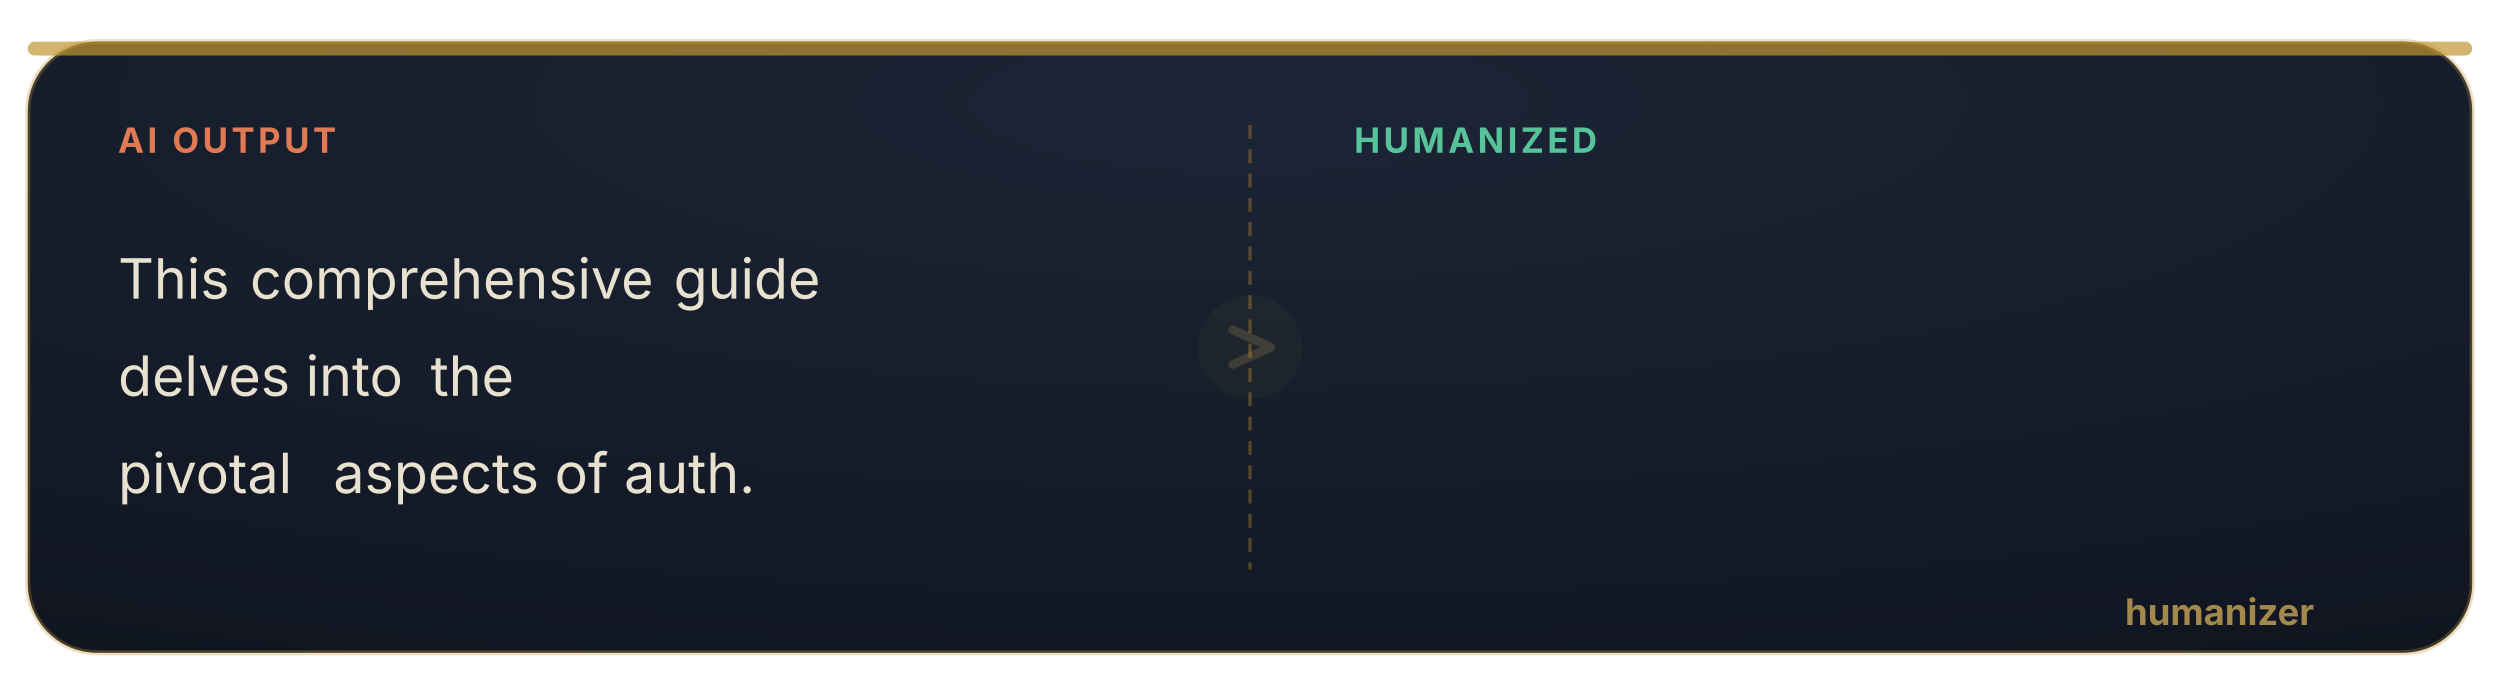
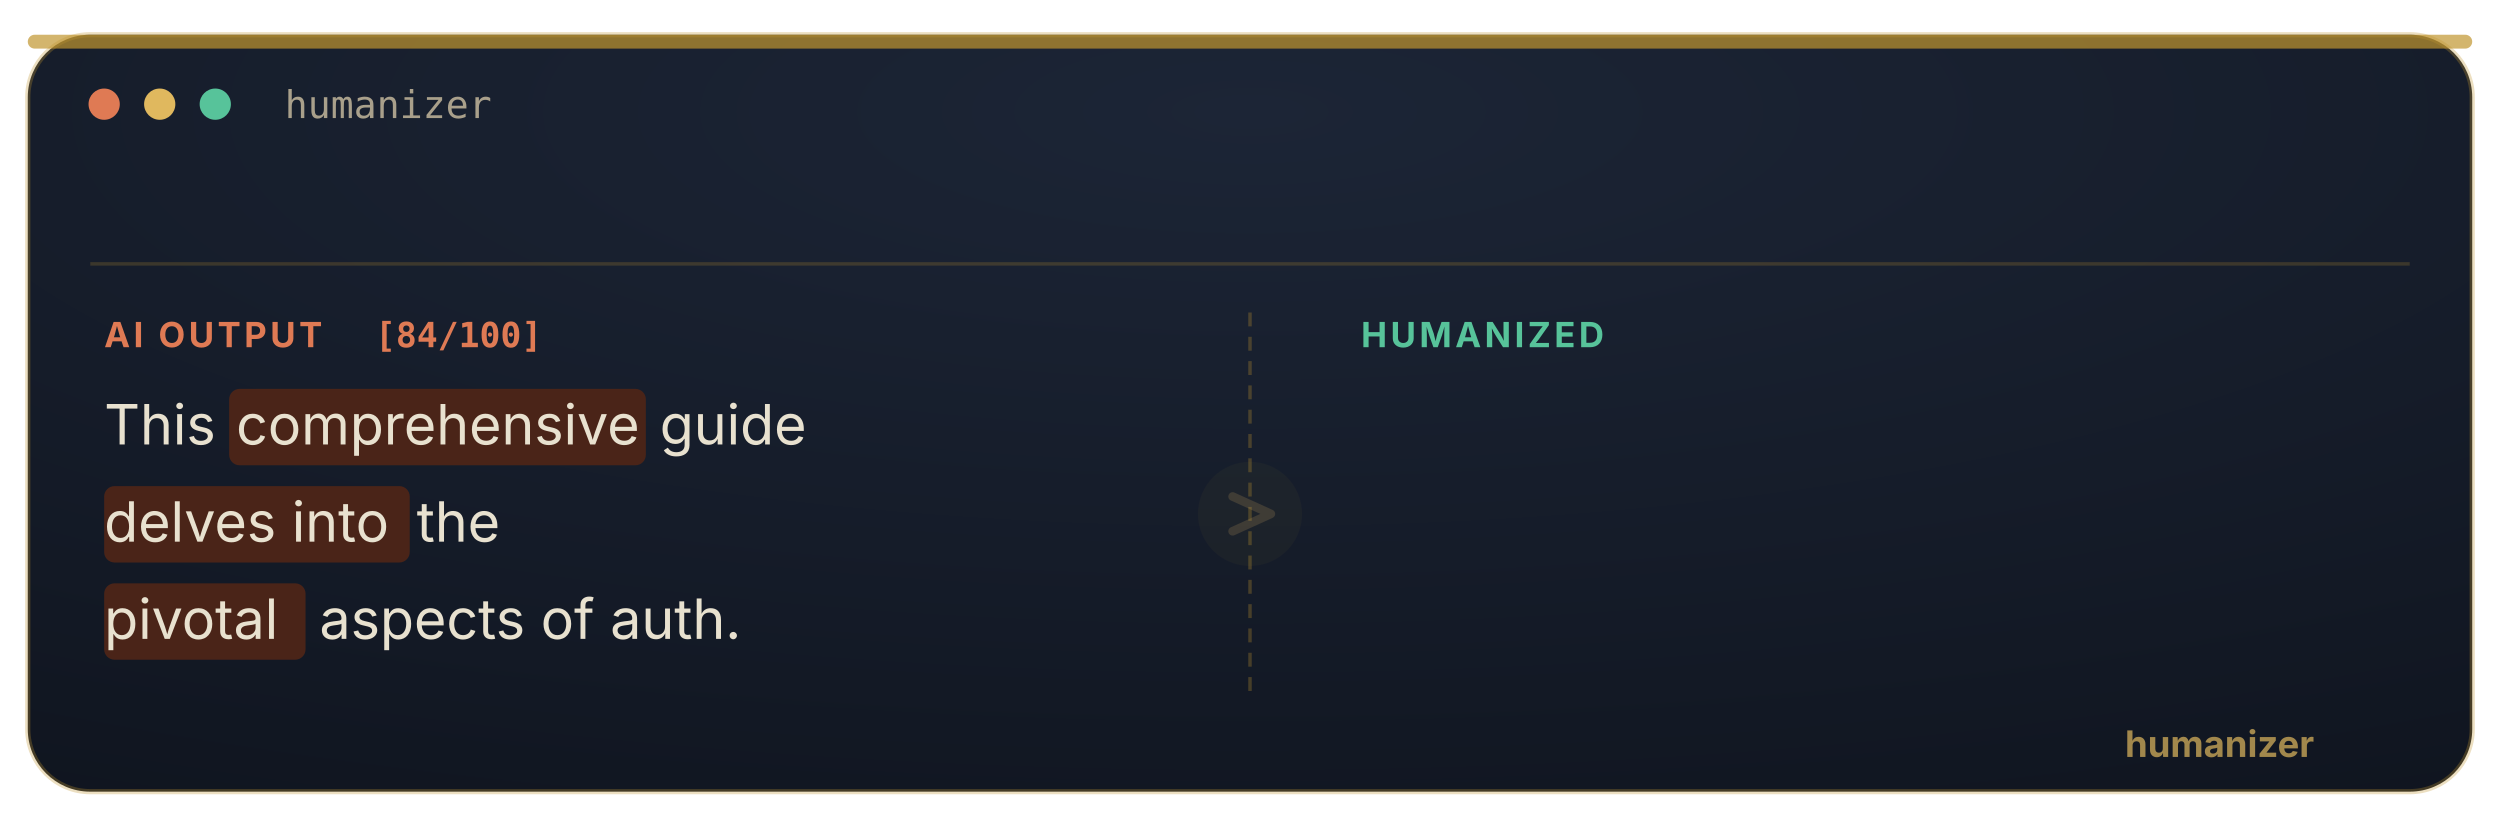
- <svg xmlns="http://www.w3.org/2000/svg" viewBox="0 0 720 200" fill="none" role="img" aria-label="Before and after: three AI tells (comprehensive, delves into, pivotal) are flagged and struck, then replaced by clean human prose.">
+ <svg xmlns="http://www.w3.org/2000/svg" viewBox="0 0 720 236" fill="none" role="img" aria-label="Terminal running /humanizer with --voice technical --score. Three AI tells are flagged and struck, then replaced by clean human prose; the AI-tell score drops from 84 to 12.">
  <defs>
    <radialGradient id="desk" cx="0.5" cy="0.1" r="1.1">
      <stop offset="0" stop-color="#1c2536" />
      <stop offset="1" stop-color="#0f141e" />
    </radialGradient>
-     <clipPath id="revealD">
-       <rect x="384" y="62" width="0" height="90">
-         <animate attributeName="width" values="0;196" dur="0.9s" begin="1.65s" calcMode="spline" keySplines="0.16 1 0.3 1" fill="freeze" />
+     <clipPath id="cmdD">
+       <rect x="26" y="44" width="0" height="20">
+         <animate attributeName="width" values="0;520;520;0" keyTimes="0;0.2;0.92;1" dur="7s" repeatCount="indefinite" calcMode="spline" keySplines="0.3 0 0.4 1;0 0 1 1;0.5 0 0.5 1" />
+       </rect>
+     </clipPath>
+     <clipPath id="humD">
+       <rect x="384" y="104" width="0" height="94">
+         <animate attributeName="width" values="0;0;198;198;0" keyTimes="0;0.5;0.66;0.92;1" dur="7s" repeatCount="indefinite" calcMode="spline" keySplines="0 0 1 1;0.16 1 0.3 1;0 0 1 1;0.5 0 0.5 1" />
      </rect>
    </clipPath>
  </defs>
-   <rect x="8" y="12" width="704" height="176" rx="20" fill="url(#desk)" stroke="#c0952f" stroke-opacity="0.3" stroke-width="1.5" />
-   <rect x="8" y="12" width="704" height="4" rx="2" fill="#c0952f" opacity="0.7" />
-   <text x="34" y="44" font-family="system-ui,-apple-system,sans-serif" font-size="10" font-weight="700" fill="#df7a54" letter-spacing="1">AI OUTPUT</text>
-   <text x="390" y="44" font-family="system-ui,-apple-system,sans-serif" font-size="10" font-weight="700" fill="#57c39a" letter-spacing="1">HUMANIZED</text>
+   <rect x="8" y="10" width="704" height="218" rx="18" fill="url(#desk)" stroke="#c0952f" stroke-opacity="0.3" stroke-width="1.5" />
+   <rect x="8" y="10" width="704" height="4" rx="2" fill="#c0952f" opacity="0.7" />
+   <circle cx="30" cy="30" r="4.5" fill="#df7a54" />
+   <circle cx="46" cy="30" r="4.5" fill="#e0b85e" />
+   <circle cx="62" cy="30" r="4.5" fill="#57c39a" />
+   <text x="82" y="34" font-family="ui-monospace,Menlo,monospace" font-size="11" fill="#a9a08b">humanizer</text>
+   <g clip-path="url(#cmdD)" font-family="ui-monospace,Menlo,monospace" font-size="13">
+     <text x="30" y="59" fill="#57c39a">❯</text>
+     <text x="44" y="59" fill="#e8e1cf">/humanizer</text>
+     <text x="128" y="59" fill="#a9a08b">"This comprehensive guide…"</text>
+     <text x="356" y="59" fill="#e0b85e" font-weight="700">--voice</text>
+     <text x="414" y="59" fill="#e8e1cf">technical</text>
+     <text x="492" y="59" fill="#57c39a" font-weight="700">--score</text>
+   </g>
+   <line x1="26" y1="76" x2="694" y2="76" stroke="#c0952f" stroke-width="1" stroke-opacity="0.22" />
+   <text x="30" y="100" font-family="system-ui,-apple-system,sans-serif" font-size="10" font-weight="700" fill="#df7a54" letter-spacing="1">AI OUTPUT</text>
+   <text x="108" y="100" font-family="ui-monospace,monospace" font-size="10" font-weight="700" fill="#df7a54">[84/100]</text>
+   <text x="392" y="100" font-family="system-ui,-apple-system,sans-serif" font-size="10" font-weight="700" fill="#57c39a" letter-spacing="1">HUMANIZED</text>
+   <g opacity="0">
+     <animate attributeName="opacity" values="0;0;1;1;0" keyTimes="0;0.58;0.66;0.92;1" dur="7s" repeatCount="indefinite" />
+     <text x="474" y="100" font-family="ui-monospace,monospace" font-size="10" font-weight="700" fill="#57c39a">[12/100]</text>
+   </g>
  <g>
-     <animate attributeName="opacity" values="1;0.4" dur="0.5s" begin="1.6s" calcMode="spline" keySplines="0.4 0 0.2 1" fill="freeze" />
-     <g fill="#4a2418" opacity="0">
-       <animate attributeName="opacity" values="0;0.7" dur="0.3s" begin="0.4s" fill="freeze" />
-       <rect x="70" y="70" width="120" height="22" rx="3" />
-       <rect x="32" y="98" width="88" height="22" rx="3" />
-       <rect x="32" y="126" width="58" height="22" rx="3" />
+     <animate attributeName="opacity" values="1;1;0.4;0.4;1" keyTimes="0;0.52;0.6;0.92;1" dur="7s" repeatCount="indefinite" calcMode="spline" keySplines="0 0 1 1;0.4 0 0.2 1;0 0 1 1;0.5 0 0.5 1" />
+     <g fill="#4a2418">
+       <animate attributeName="opacity" values="0;0;0.7;0.7;0" keyTimes="0;0.24;0.3;0.92;1" dur="7s" repeatCount="indefinite" />
+       <rect x="66" y="112" width="120" height="22" rx="3" />
+       <rect x="30" y="140" width="88" height="22" rx="3" />
+       <rect x="30" y="168" width="58" height="22" rx="3" />
    </g>
-     <text x="34" y="86" font-family="system-ui,-apple-system,sans-serif" font-size="16" fill="#e8e1cf">This</text>
-     <text x="72" y="86" font-family="system-ui,-apple-system,sans-serif" font-size="16" fill="#e8e1cf">comprehensive<animate attributeName="fill" values="#e8e1cf;#df7a54" dur="0.3s" begin="0.4s" fill="freeze" />
+     <text x="30" y="128" font-family="system-ui,-apple-system,sans-serif" font-size="16" fill="#e8e1cf">This</text>
+     <text x="68" y="128" font-family="system-ui,-apple-system,sans-serif" font-size="16" fill="#e8e1cf">comprehensive<animate attributeName="fill" values="#e8e1cf;#e8e1cf;#df7a54;#df7a54;#e8e1cf" keyTimes="0;0.24;0.32;0.92;1" dur="7s" repeatCount="indefinite" />
    </text>
-     <text x="194" y="86" font-family="system-ui,-apple-system,sans-serif" font-size="16" fill="#e8e1cf">guide</text>
-     <line x1="72" y1="79" x2="186" y2="79" stroke="#df7a54" stroke-width="2" stroke-dasharray="114" stroke-dashoffset="114">
-       <animate attributeName="stroke-dashoffset" values="114;0" dur="0.35s" begin="0.95s" calcMode="spline" keySplines="0.16 1 0.3 1" fill="freeze" />
+     <text x="190" y="128" font-family="system-ui,-apple-system,sans-serif" font-size="16" fill="#e8e1cf">guide</text>
+     <line x1="68" y1="121" x2="182" y2="121" stroke="#df7a54" stroke-width="2" stroke-dasharray="114" stroke-dashoffset="114">
+       <animate attributeName="stroke-dashoffset" values="114;114;0;0;114" keyTimes="0;0.32;0.44;0.92;1" dur="7s" repeatCount="indefinite" calcMode="spline" keySplines="0 0 1 1;0.16 1 0.3 1;0 0 1 1;0.5 0 0.5 1" />
    </line>
-     <text x="34" y="114" font-family="system-ui,-apple-system,sans-serif" font-size="16" fill="#e8e1cf">delves into<animate attributeName="fill" values="#e8e1cf;#df7a54" dur="0.3s" begin="0.5s" fill="freeze" />
+     <text x="30" y="156" font-family="system-ui,-apple-system,sans-serif" font-size="16" fill="#e8e1cf">delves into<animate attributeName="fill" values="#e8e1cf;#e8e1cf;#df7a54;#df7a54;#e8e1cf" keyTimes="0;0.26;0.34;0.92;1" dur="7s" repeatCount="indefinite" />
    </text>
-     <text x="124" y="114" font-family="system-ui,-apple-system,sans-serif" font-size="16" fill="#e8e1cf">the</text>
-     <line x1="34" y1="107" x2="120" y2="107" stroke="#df7a54" stroke-width="2" stroke-dasharray="86" stroke-dashoffset="86">
-       <animate attributeName="stroke-dashoffset" values="86;0" dur="0.35s" begin="1.05s" calcMode="spline" keySplines="0.16 1 0.3 1" fill="freeze" />
+     <text x="120" y="156" font-family="system-ui,-apple-system,sans-serif" font-size="16" fill="#e8e1cf">the</text>
+     <line x1="30" y1="149" x2="116" y2="149" stroke="#df7a54" stroke-width="2" stroke-dasharray="86" stroke-dashoffset="86">
+       <animate attributeName="stroke-dashoffset" values="86;86;0;0;86" keyTimes="0;0.34;0.46;0.92;1" dur="7s" repeatCount="indefinite" calcMode="spline" keySplines="0 0 1 1;0.16 1 0.3 1;0 0 1 1;0.5 0 0.5 1" />
    </line>
-     <text x="34" y="142" font-family="system-ui,-apple-system,sans-serif" font-size="16" fill="#e8e1cf">pivotal<animate attributeName="fill" values="#e8e1cf;#df7a54" dur="0.3s" begin="0.6s" fill="freeze" />
+     <text x="30" y="184" font-family="system-ui,-apple-system,sans-serif" font-size="16" fill="#e8e1cf">pivotal<animate attributeName="fill" values="#e8e1cf;#e8e1cf;#df7a54;#df7a54;#e8e1cf" keyTimes="0;0.28;0.36;0.92;1" dur="7s" repeatCount="indefinite" />
    </text>
-     <text x="96" y="142" font-family="system-ui,-apple-system,sans-serif" font-size="16" fill="#e8e1cf">aspects of auth.</text>
-     <line x1="34" y1="135" x2="92" y2="135" stroke="#df7a54" stroke-width="2" stroke-dasharray="58" stroke-dashoffset="58">
-       <animate attributeName="stroke-dashoffset" values="58;0" dur="0.35s" begin="1.15s" calcMode="spline" keySplines="0.16 1 0.3 1" fill="freeze" />
+     <text x="92" y="184" font-family="system-ui,-apple-system,sans-serif" font-size="16" fill="#e8e1cf">aspects of auth.</text>
+     <line x1="30" y1="177" x2="88" y2="177" stroke="#df7a54" stroke-width="2" stroke-dasharray="58" stroke-dashoffset="58">
+       <animate attributeName="stroke-dashoffset" values="58;58;0;0;58" keyTimes="0;0.36;0.48;0.92;1" dur="7s" repeatCount="indefinite" calcMode="spline" keySplines="0 0 1 1;0.16 1 0.3 1;0 0 1 1;0.5 0 0.5 1" />
    </line>
  </g>
-   <line x1="360" y1="36" x2="360" y2="164" stroke="#c0952f" stroke-width="1" stroke-opacity="0.35" stroke-dasharray="4,3" />
-   <g transform="translate(360,100)" opacity="0.2">
-     <animate attributeName="opacity" values="0.2;1" dur="0.5s" begin="1.45s" calcMode="spline" keySplines="0.34 1.56 0.64 1" fill="freeze" />
+   <line x1="360" y1="90" x2="360" y2="200" stroke="#c0952f" stroke-width="1" stroke-opacity="0.3" stroke-dasharray="4,3" />
+   <g transform="translate(360,148)" opacity="0.2">
+     <animate attributeName="opacity" values="0.2;0.2;1;1;0.2" keyTimes="0;0.46;0.56;0.92;1" dur="7s" repeatCount="indefinite" calcMode="spline" keySplines="0 0 1 1;0.34 1.56 0.64 1;0 0 1 1;0.5 0 0.5 1" />
    <circle cx="0" cy="0" r="15" fill="#c0952f" opacity="0.22" />
    <path d="M-5,-5 L6,0 L-5,5" stroke="#e0b85e" stroke-width="2.5" stroke-linecap="round" stroke-linejoin="round" fill="none" />
  </g>
-   <g clip-path="url(#revealD)">
-     <text x="390" y="86" font-family="system-ui,-apple-system,sans-serif" font-size="16" font-weight="700" fill="#57c39a">The auth system</text>
-     <text x="390" y="114" font-family="system-ui,-apple-system,sans-serif" font-size="16" fill="#e8e1cf">uses JWTs. Tokens</text>
-     <text x="390" y="142" font-family="system-ui,-apple-system,sans-serif" font-size="16" fill="#e8e1cf">expire after 15 min.</text>
+   <g clip-path="url(#humD)">
+     <text x="390" y="128" font-family="system-ui,-apple-system,sans-serif" font-size="16" font-weight="700" fill="#57c39a">The auth system</text>
+     <text x="390" y="156" font-family="system-ui,-apple-system,sans-serif" font-size="16" fill="#e8e1cf">uses JWTs. Tokens</text>
+     <text x="390" y="184" font-family="system-ui,-apple-system,sans-serif" font-size="16" fill="#e8e1cf">expire after 15 min.</text>
  </g>
-   <rect x="556" y="130" width="2" height="16" rx="1" fill="#57c39a" opacity="0">
-     <animate attributeName="opacity" values="0;1;0;1;0;1;1" keyTimes="0;0.63;0.69;0.75;0.81;0.87;1" dur="4s" fill="freeze" />
-   </rect>
-   <text x="612" y="180" font-family="system-ui,-apple-system,sans-serif" font-size="10.5" font-weight="700" fill="#e0b85e" opacity="0.7">humanizer</text>
+   <text x="612" y="218" font-family="system-ui,-apple-system,sans-serif" font-size="10.5" font-weight="700" fill="#e0b85e" opacity="0.7">humanizer</text>
</svg>
